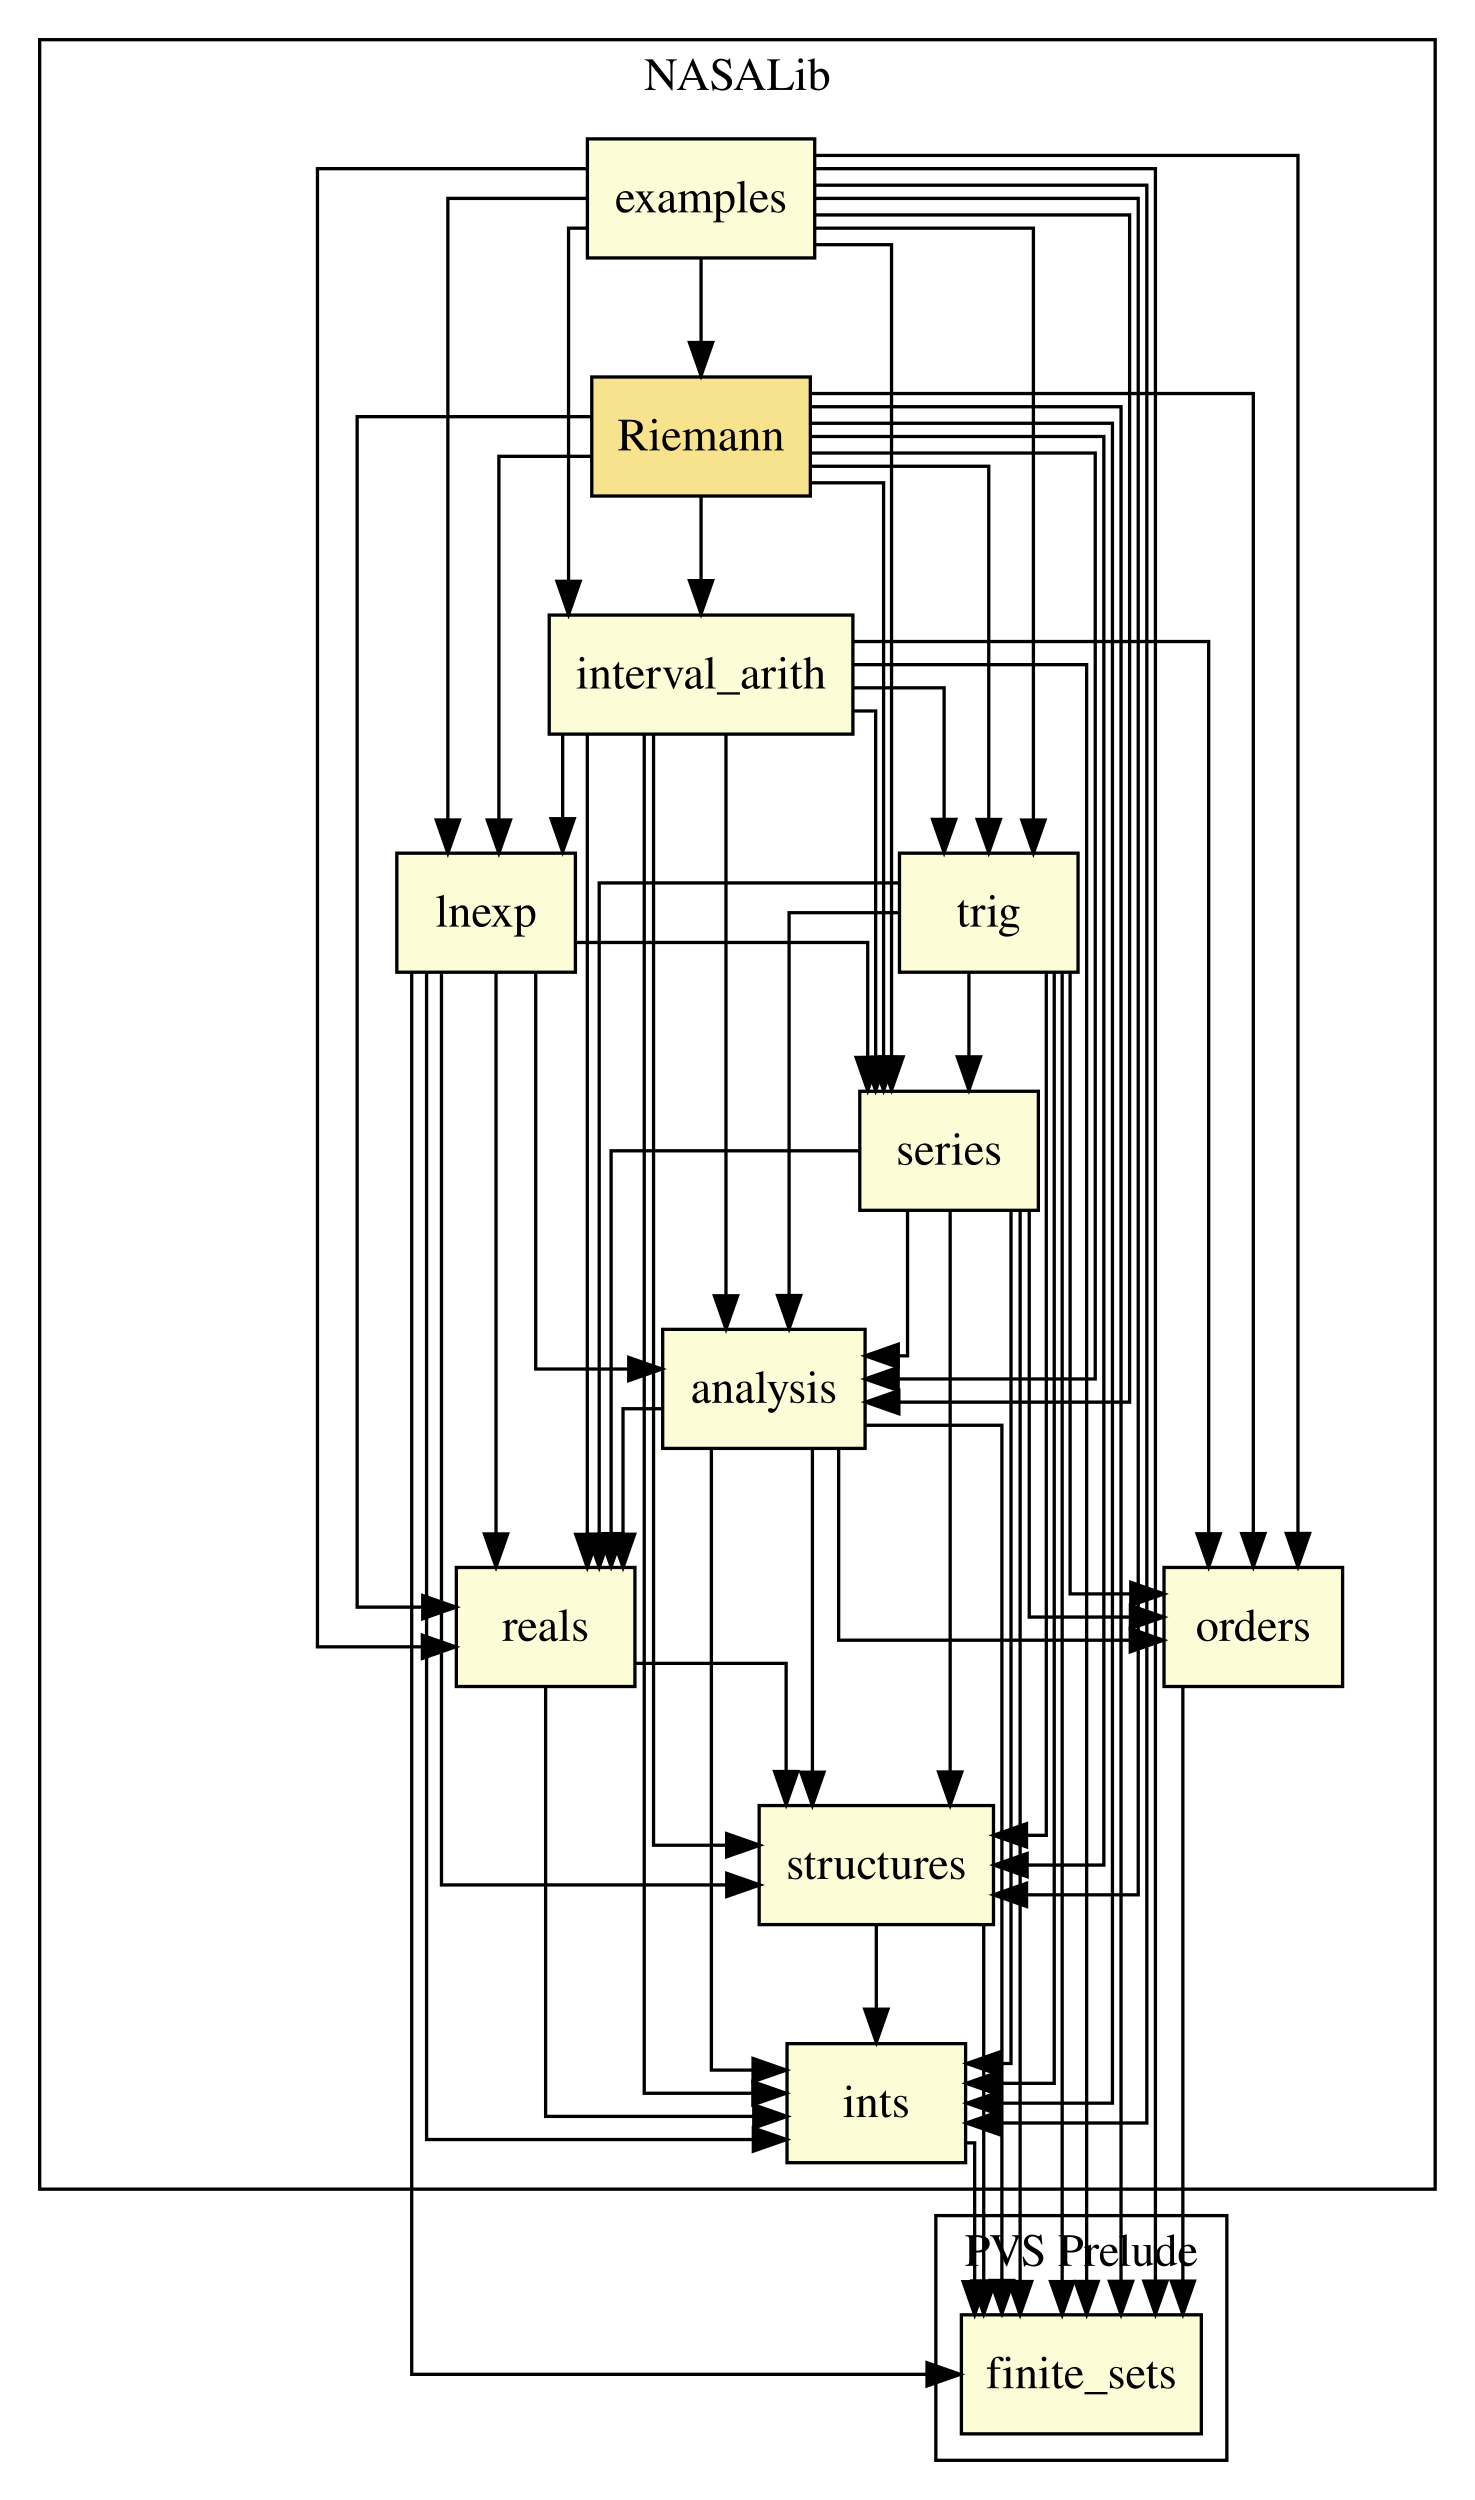
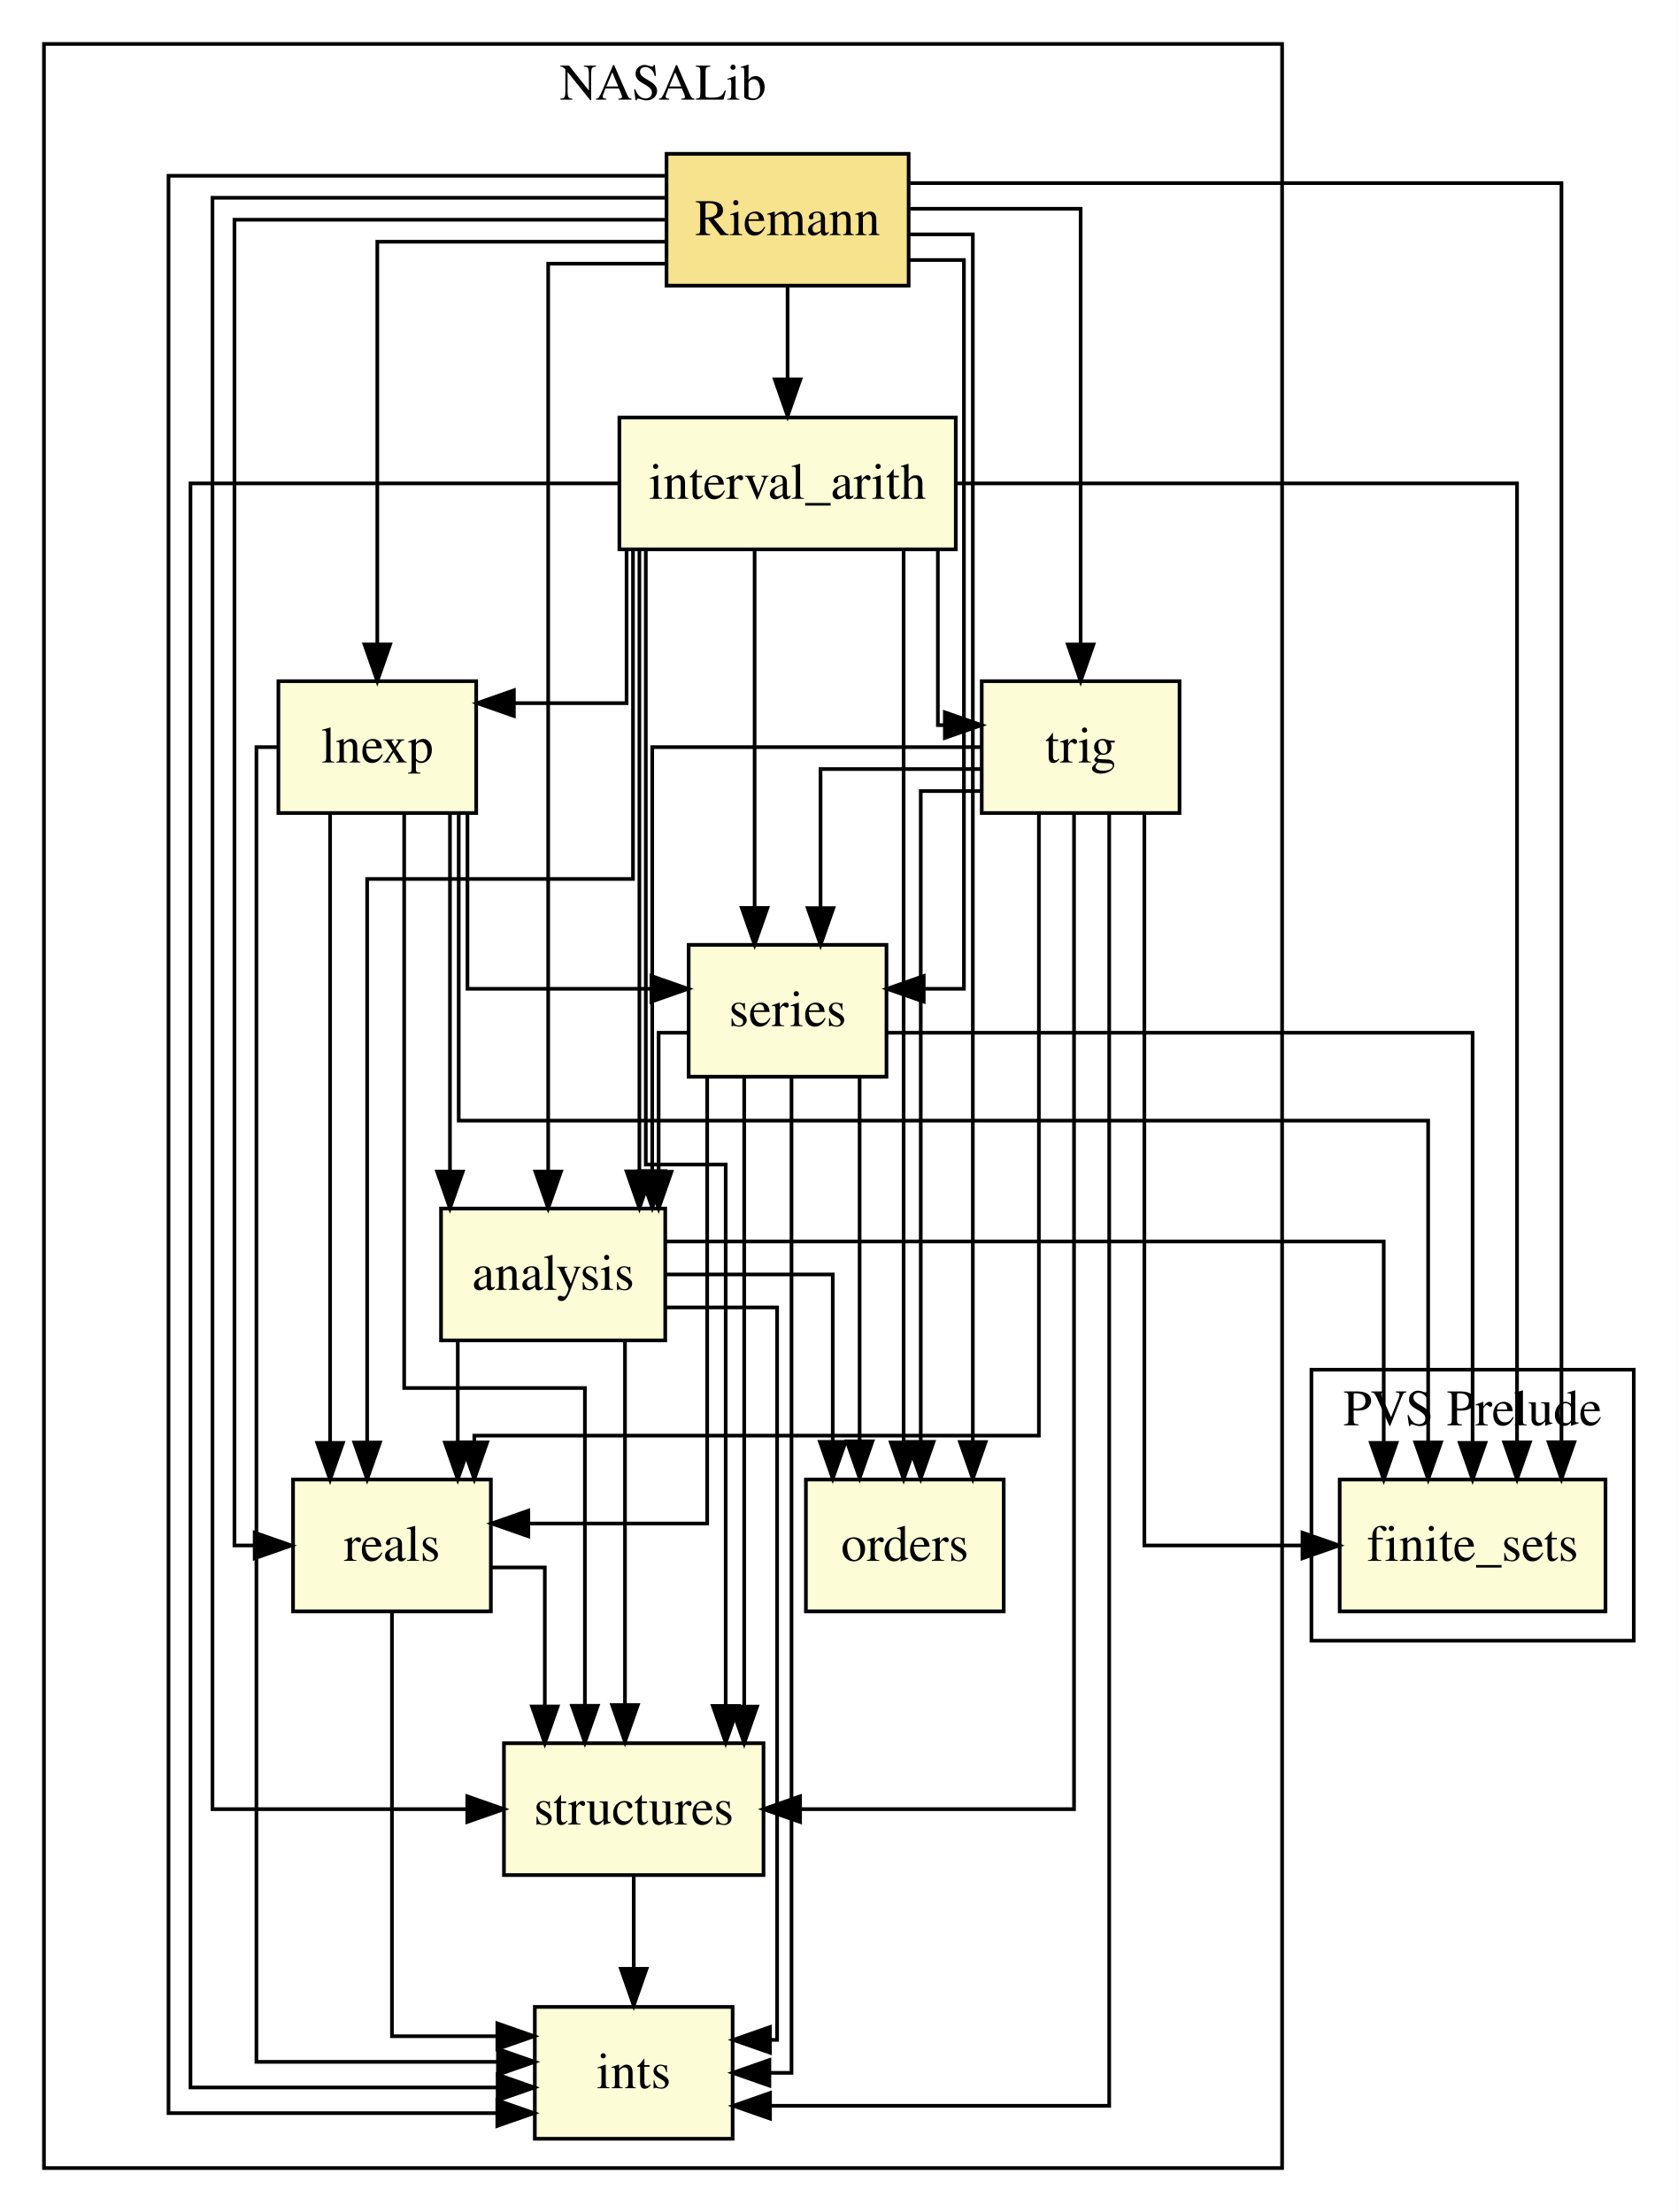
- <svg xmlns="http://www.w3.org/2000/svg" width="446pt" height="756pt" viewBox="0.00 0.00 446.00 756.00">
-   <g id="graph0" class="graph" transform="scale(1 1) rotate(0) translate(4 752)">
-     <polygon fill="#ffffff" stroke="transparent" points="-4,4 -4,-752 442,-752 442,4 -4,4" />
+ <svg xmlns="http://www.w3.org/2000/svg" width="458pt" height="604pt" viewBox="0.00 0.00 458.00 604.00">
+   <g id="graph0" class="graph" transform="scale(1 1) rotate(0) translate(4 600)">
+     <polygon fill="#ffffff" stroke="transparent" points="-4,4 -4,-600 454,-600 454,4 -4,4" />
    <g id="clust1" class="cluster">
-       <polygon fill="none" stroke="#000000" points="8,-90 8,-740 430,-740 430,-90 8,-90" />
-       <text text-anchor="middle" x="219" y="-724.8" font-family="Times,serif" font-size="14.00" fill="#000000">NASALib</text>
+       <polygon fill="none" stroke="#000000" points="8,-8 8,-588 346,-588 346,-8 8,-8" />
+       <text text-anchor="middle" x="177" y="-572.8" font-family="Times,serif" font-size="14.00" fill="#000000">NASALib</text>
    </g>
    <g id="clust2" class="cluster">
-       <polygon fill="none" stroke="#000000" points="279,-8 279,-82 367,-82 367,-8 279,-8" />
-       <text text-anchor="middle" x="323" y="-66.8" font-family="Times,serif" font-size="14.00" fill="#000000">PVS Prelude</text>
+       <polygon fill="none" stroke="#000000" points="354,-152 354,-226 442,-226 442,-152 354,-152" />
+       <text text-anchor="middle" x="398" y="-210.8" font-family="Times,serif" font-size="14.00" fill="#000000">PVS Prelude</text>
    </g>
    <g id="node1" class="node">
-       <polygon fill="#f7e28d" stroke="#000000" points="241.047,-638 174.953,-638 174.953,-602 241.047,-602 241.047,-638" />
-       <text text-anchor="middle" x="208" y="-615.8" font-family="Times,serif" font-size="14.00" fill="#000000">Riemann</text>
+       <polygon fill="#f7e28d" stroke="#000000" points="244.047,-558 177.953,-558 177.953,-522 244.047,-522 244.047,-558" />
+       <text text-anchor="middle" x="211" y="-535.8" font-family="Times,serif" font-size="14.00" fill="#000000">Riemann</text>
    </g>
    <g id="node2" class="node">
-       <polygon fill="#fcfcd7" stroke="#000000" points="257.604,-350 196.396,-350 196.396,-314 257.604,-314 257.604,-350" />
-       <text text-anchor="middle" x="227" y="-327.8" font-family="Times,serif" font-size="14.00" fill="#000000">analysis</text>
+       <polygon fill="#fcfcd7" stroke="#000000" points="177.604,-270 116.396,-270 116.396,-234 177.604,-234 177.604,-270" />
+       <text text-anchor="middle" x="147" y="-247.8" font-family="Times,serif" font-size="14.00" fill="#000000">analysis</text>
    </g>
    <g id="edge1" class="edge">
-       <path fill="none" stroke="#000000" d="M241.204,-615C276.474,-615 327.2,-615 327.2,-615 327.2,-615 327.2,-335 327.2,-335 327.2,-335 267.608,-335 267.608,-335" />
-       <polygon fill="#000000" stroke="#000000" points="267.608,-331.5 257.608,-335 267.608,-338.5 267.608,-331.5" />
+       <path fill="none" stroke="#000000" d="M177.94,-528C161.731,-528 145.647,-528 145.647,-528 145.647,-528 145.647,-280.109 145.647,-280.109" />
+       <polygon fill="#000000" stroke="#000000" points="149.147,-280.109 145.647,-270.109 142.147,-280.109 149.147,-280.109" />
+     </g>
+     <g id="node3" class="node">
+       <polygon fill="#fcfcd7" stroke="#000000" points="256.915,-486 165.085,-486 165.085,-450 256.915,-450 256.915,-486" />
+       <text text-anchor="middle" x="211" y="-463.8" font-family="Times,serif" font-size="14.00" fill="#000000">interval_arith</text>
+     </g>
+     <g id="edge2" class="edge">
+       <path fill="none" stroke="#000000" d="M211,-521.831C211,-521.831 211,-496.413 211,-496.413" />
+       <polygon fill="#000000" stroke="#000000" points="214.5,-496.413 211,-486.413 207.5,-496.413 214.5,-496.413" />
    </g>
    <g id="node4" class="node">
-       <polygon fill="#fcfcd7" stroke="#000000" points="253.915,-566 162.085,-566 162.085,-530 253.915,-530 253.915,-566" />
-       <text text-anchor="middle" x="208" y="-543.8" font-family="Times,serif" font-size="14.00" fill="#000000">interval_arith</text>
-     </g>
-     <g id="edge2" class="edge">
-       <path fill="none" stroke="#000000" d="M208,-601.831C208,-601.831 208,-576.413 208,-576.413" />
-       <polygon fill="#000000" stroke="#000000" points="211.5,-576.413 208,-566.413 204.5,-576.413 211.5,-576.413" />
+       <polygon fill="#fcfcd7" stroke="#000000" points="196,-52 142,-52 142,-16 196,-16 196,-52" />
+       <text text-anchor="middle" x="169" y="-29.8" font-family="Times,serif" font-size="14.00" fill="#000000">ints</text>
+     </g>
+     <g id="edge3" class="edge">
+       <path fill="none" stroke="#000000" d="M177.611,-552C128.359,-552 42,-552 42,-552 42,-552 42,-23 42,-23 42,-23 131.755,-23 131.755,-23" />
+       <polygon fill="#000000" stroke="#000000" points="131.755,-26.5 141.755,-23 131.755,-19.5 131.755,-26.5" />
    </g>
    <g id="node5" class="node">
-       <polygon fill="#fcfcd7" stroke="#000000" points="288,-134 234,-134 234,-98 288,-98 288,-134" />
-       <text text-anchor="middle" x="261" y="-111.8" font-family="Times,serif" font-size="14.00" fill="#000000">ints</text>
-     </g>
-     <g id="edge3" class="edge">
-       <path fill="none" stroke="#000000" d="M241.337,-624C278.186,-624 332.4,-624 332.4,-624 332.4,-624 332.4,-116 332.4,-116 332.4,-116 298.401,-116 298.401,-116" />
-       <polygon fill="#000000" stroke="#000000" points="298.401,-112.5 288.401,-116 298.401,-119.5 298.401,-112.5" />
+       <polygon fill="#fcfcd7" stroke="#000000" points="126,-414 72,-414 72,-378 126,-378 126,-414" />
+       <text text-anchor="middle" x="99" y="-391.8" font-family="Times,serif" font-size="14.00" fill="#000000">lnexp</text>
+     </g>
+     <g id="edge4" class="edge">
+       <path fill="none" stroke="#000000" d="M177.7,-534C144.685,-534 99,-534 99,-534 99,-534 99,-424.041 99,-424.041" />
+       <polygon fill="#000000" stroke="#000000" points="102.5,-424.041 99,-414.041 95.5,-424.041 102.5,-424.041" />
    </g>
    <g id="node6" class="node">
-       <polygon fill="#fcfcd7" stroke="#000000" points="170,-494 116,-494 116,-458 170,-458 170,-494" />
-       <text text-anchor="middle" x="143" y="-471.8" font-family="Times,serif" font-size="14.00" fill="#000000">lnexp</text>
-     </g>
-     <g id="edge4" class="edge">
-       <path fill="none" stroke="#000000" d="M174.926,-614C160.52,-614 146.862,-614 146.862,-614 146.862,-614 146.862,-504.041 146.862,-504.041" />
-       <polygon fill="#000000" stroke="#000000" points="150.362,-504.041 146.862,-494.041 143.362,-504.041 150.362,-504.041" />
+       <polygon fill="#fcfcd7" stroke="#000000" points="270,-196 216,-196 216,-160 270,-160 270,-196" />
+       <text text-anchor="middle" x="243" y="-173.8" font-family="Times,serif" font-size="14.00" fill="#000000">orders</text>
+     </g>
+     <g id="edge5" class="edge">
+       <path fill="none" stroke="#000000" d="M244.166,-536C253.698,-536 261.569,-536 261.569,-536 261.569,-536 261.569,-206.245 261.569,-206.245" />
+       <polygon fill="#000000" stroke="#000000" points="265.069,-206.245 261.569,-196.245 258.069,-206.245 265.069,-206.245" />
    </g>
    <g id="node7" class="node">
-       <polygon fill="#fcfcd7" stroke="#000000" points="402,-278 348,-278 348,-242 402,-242 402,-278" />
-       <text text-anchor="middle" x="375" y="-255.8" font-family="Times,serif" font-size="14.00" fill="#000000">orders</text>
-     </g>
-     <g id="edge5" class="edge">
-       <path fill="none" stroke="#000000" d="M241.394,-633C290.128,-633 375,-633 375,-633 375,-633 375,-288.243 375,-288.243" />
-       <polygon fill="#000000" stroke="#000000" points="378.5,-288.243 375,-278.243 371.5,-288.243 378.5,-288.243" />
+       <polygon fill="#fcfcd7" stroke="#000000" points="130,-196 76,-196 76,-160 130,-160 130,-196" />
+       <text text-anchor="middle" x="103" y="-173.8" font-family="Times,serif" font-size="14.00" fill="#000000">reals</text>
+     </g>
+     <g id="edge6" class="edge">
+       <path fill="none" stroke="#000000" d="M177.862,-540C133.413,-540 60,-540 60,-540 60,-540 60,-178 60,-178 60,-178 65.524,-178 65.524,-178" />
+       <polygon fill="#000000" stroke="#000000" points="65.524,-181.5 75.524,-178 65.524,-174.5 65.524,-181.5" />
    </g>
    <g id="node8" class="node">
-       <polygon fill="#fcfcd7" stroke="#000000" points="188,-278 134,-278 134,-242 188,-242 188,-278" />
-       <text text-anchor="middle" x="161" y="-255.8" font-family="Times,serif" font-size="14.00" fill="#000000">reals</text>
-     </g>
-     <g id="edge6" class="edge">
-       <path fill="none" stroke="#000000" d="M174.808,-626C144.371,-626 104,-626 104,-626 104,-626 104,-266 104,-266 104,-266 123.835,-266 123.835,-266" />
-       <polygon fill="#000000" stroke="#000000" points="123.835,-269.5 133.835,-266 123.835,-262.5 123.835,-269.5" />
+       <polygon fill="#fcfcd7" stroke="#000000" points="238,-342 184,-342 184,-306 238,-306 238,-342" />
+       <text text-anchor="middle" x="211" y="-319.8" font-family="Times,serif" font-size="14.00" fill="#000000">series</text>
+     </g>
+     <g id="edge7" class="edge">
+       <path fill="none" stroke="#000000" d="M244.171,-529C252.509,-529 259.138,-529 259.138,-529 259.138,-529 259.138,-330 259.138,-330 259.138,-330 248.164,-330 248.164,-330" />
+       <polygon fill="#000000" stroke="#000000" points="248.164,-326.5 238.164,-330 248.164,-333.5 248.164,-326.5" />
    </g>
    <g id="node9" class="node">
-       <polygon fill="#fcfcd7" stroke="#000000" points="310,-422 256,-422 256,-386 310,-386 310,-422" />
-       <text text-anchor="middle" x="283" y="-399.8" font-family="Times,serif" font-size="14.00" fill="#000000">series</text>
-     </g>
-     <g id="edge7" class="edge">
-       <path fill="none" stroke="#000000" d="M241.066,-606C252.822,-606 263.2,-606 263.2,-606 263.2,-606 263.2,-432.282 263.2,-432.282" />
-       <polygon fill="#000000" stroke="#000000" points="266.7,-432.282 263.2,-422.282 259.7,-432.283 266.7,-432.282" />
+       <polygon fill="#fcfcd7" stroke="#000000" points="204.429,-124 133.571,-124 133.571,-88 204.429,-88 204.429,-124" />
+       <text text-anchor="middle" x="169" y="-101.8" font-family="Times,serif" font-size="14.00" fill="#000000">structures</text>
+     </g>
+     <g id="edge8" class="edge">
+       <path fill="none" stroke="#000000" d="M177.704,-546C131.618,-546 54,-546 54,-546 54,-546 54,-106 54,-106 54,-106 123.558,-106 123.558,-106" />
+       <polygon fill="#000000" stroke="#000000" points="123.558,-109.5 133.558,-106 123.558,-102.5 123.558,-109.5" />
    </g>
    <g id="node10" class="node">
-       <polygon fill="#fcfcd7" stroke="#000000" points="296.429,-206 225.571,-206 225.571,-170 296.429,-170 296.429,-206" />
-       <text text-anchor="middle" x="261" y="-183.8" font-family="Times,serif" font-size="14.00" fill="#000000">structures</text>
-     </g>
-     <g id="edge8" class="edge">
-       <path fill="none" stroke="#000000" d="M241.282,-620C277.345,-620 329.8,-620 329.8,-620 329.8,-620 329.8,-188 329.8,-188 329.8,-188 306.609,-188 306.609,-188" />
-       <polygon fill="#000000" stroke="#000000" points="306.609,-184.5 296.609,-188 306.609,-191.5 306.609,-184.5" />
+       <polygon fill="#fcfcd7" stroke="#000000" points="318,-414 264,-414 264,-378 318,-378 318,-414" />
+       <text text-anchor="middle" x="291" y="-391.8" font-family="Times,serif" font-size="14.00" fill="#000000">trig</text>
+     </g>
+     <g id="edge9" class="edge">
+       <path fill="none" stroke="#000000" d="M244.464,-543C266.386,-543 291,-543 291,-543 291,-543 291,-424.025 291,-424.025" />
+       <polygon fill="#000000" stroke="#000000" points="294.5,-424.025 291,-414.025 287.5,-424.025 294.5,-424.025" />
    </g>
    <g id="node11" class="node">
-       <polygon fill="#fcfcd7" stroke="#000000" points="322,-494 268,-494 268,-458 322,-458 322,-494" />
-       <text text-anchor="middle" x="295" y="-471.8" font-family="Times,serif" font-size="14.00" fill="#000000">trig</text>
-     </g>
-     <g id="edge9" class="edge">
-       <path fill="none" stroke="#000000" d="M241.388,-611C265.922,-611 295,-611 295,-611 295,-611 295,-504.207 295,-504.207" />
-       <polygon fill="#000000" stroke="#000000" points="298.5,-504.207 295,-494.207 291.5,-504.207 298.5,-504.207" />
-     </g>
-     <g id="node12" class="node">
-       <polygon fill="#fcfcd7" stroke="#000000" points="359.28,-52 286.72,-52 286.72,-16 359.28,-16 359.28,-52" />
-       <text text-anchor="middle" x="323" y="-29.8" font-family="Times,serif" font-size="14.00" fill="#000000">finite_sets</text>
+       <polygon fill="#fcfcd7" stroke="#000000" points="434.28,-196 361.72,-196 361.72,-160 434.28,-160 434.28,-196" />
+       <text text-anchor="middle" x="398" y="-173.8" font-family="Times,serif" font-size="14.00" fill="#000000">finite_sets</text>
    </g>
    <g id="edge10" class="edge">
-       <path fill="none" stroke="#000000" d="M241.368,-629C278.996,-629 335,-629 335,-629 335,-629 335,-62.132 335,-62.132" />
-       <polygon fill="#000000" stroke="#000000" points="338.5,-62.132 335,-52.132 331.5,-62.132 338.5,-62.132" />
+       <path fill="none" stroke="#000000" d="M244.475,-550C304.044,-550 422.26,-550 422.26,-550 422.26,-550 422.26,-206.194 422.26,-206.194" />
+       <polygon fill="#000000" stroke="#000000" points="425.76,-206.194 422.26,-196.194 418.76,-206.194 425.76,-206.194" />
    </g>
    <g id="edge11" class="edge">
-       <path fill="none" stroke="#000000" d="M211.117,-313.719C211.117,-263.303 211.117,-126 211.117,-126 211.117,-126 223.723,-126 223.723,-126" />
-       <polygon fill="#000000" stroke="#000000" points="223.723,-129.5 233.723,-126 223.723,-122.5 223.723,-129.5" />
+       <path fill="none" stroke="#000000" d="M177.571,-243C192.857,-243 208.143,-243 208.143,-243 208.143,-243 208.143,-43 208.143,-43 208.143,-43 206.186,-43 206.186,-43" />
+       <polygon fill="#000000" stroke="#000000" points="206.186,-39.5 196.186,-43 206.186,-46.5 206.186,-39.5" />
    </g>
    <g id="edge12" class="edge">
-       <path fill="none" stroke="#000000" d="M249.61,-313.989C249.61,-291.515 249.61,-256 249.61,-256 249.61,-256 337.792,-256 337.792,-256" />
-       <polygon fill="#000000" stroke="#000000" points="337.792,-259.5 347.792,-256 337.792,-252.5 337.792,-259.5" />
+       <path fill="none" stroke="#000000" d="M177.608,-252C198.844,-252 223.333,-252 223.333,-252 223.333,-252 223.333,-206.292 223.333,-206.292" />
+       <polygon fill="#000000" stroke="#000000" points="226.833,-206.292 223.333,-196.292 219.833,-206.292 226.833,-206.292" />
    </g>
    <g id="edge13" class="edge">
-       <path fill="none" stroke="#000000" d="M196.041,-326C189.434,-326 184.4,-326 184.4,-326 184.4,-326 184.4,-288.035 184.4,-288.035" />
-       <polygon fill="#000000" stroke="#000000" points="187.9,-288.035 184.4,-278.035 180.9,-288.035 187.9,-288.035" />
+       <path fill="none" stroke="#000000" d="M120.966,-233.708C120.966,-233.708 120.966,-206.082 120.966,-206.082" />
+       <polygon fill="#000000" stroke="#000000" points="124.466,-206.082 120.966,-196.082 117.466,-206.082 124.466,-206.082" />
    </g>
    <g id="edge14" class="edge">
-       <path fill="none" stroke="#000000" d="M241.669,-313.762C241.669,-313.762 241.669,-216.09 241.669,-216.09" />
-       <polygon fill="#000000" stroke="#000000" points="245.169,-216.09 241.669,-206.09 238.169,-216.09 245.169,-216.09" />
+       <path fill="none" stroke="#000000" d="M166.61,-233.804C166.61,-233.804 166.61,-134.425 166.61,-134.425" />
+       <polygon fill="#000000" stroke="#000000" points="170.111,-134.425 166.61,-124.425 163.111,-134.425 170.111,-134.425" />
    </g>
    <g id="edge15" class="edge">
-       <path fill="none" stroke="#000000" d="M257.94,-321C277.447,-321 298.971,-321 298.971,-321 298.971,-321 298.971,-62.39 298.971,-62.39" />
-       <polygon fill="#000000" stroke="#000000" points="302.471,-62.39 298.971,-52.39 295.471,-62.39 302.471,-62.39" />
-     </g>
-     <g id="node3" class="node">
-       <polygon fill="#fcfcd7" stroke="#000000" points="242.369,-710 173.631,-710 173.631,-674 242.369,-674 242.369,-710" />
-       <text text-anchor="middle" x="208" y="-687.8" font-family="Times,serif" font-size="14.00" fill="#000000">examples</text>
+       <path fill="none" stroke="#000000" d="M177.579,-261C239.47,-261 373.74,-261 373.74,-261 373.74,-261 373.74,-206.01 373.74,-206.01" />
+       <polygon fill="#000000" stroke="#000000" points="377.24,-206.01 373.74,-196.01 370.24,-206.01 377.24,-206.01" />
    </g>
    <g id="edge16" class="edge">
-       <path fill="none" stroke="#000000" d="M208,-673.831C208,-673.831 208,-648.413 208,-648.413" />
-       <polygon fill="#000000" stroke="#000000" points="211.5,-648.413 208,-638.413 204.5,-648.413 211.5,-648.413" />
+       <path fill="none" stroke="#000000" d="M170.547,-449.955C170.547,-449.955 170.547,-280.145 170.547,-280.145" />
+       <polygon fill="#000000" stroke="#000000" points="174.047,-280.145 170.547,-270.145 167.047,-280.145 174.047,-280.145" />
    </g>
    <g id="edge17" class="edge">
-       <path fill="none" stroke="#000000" d="M242.39,-687C280.785,-687 337.6,-687 337.6,-687 337.6,-687 337.6,-328 337.6,-328 337.6,-328 267.808,-328 267.808,-328" />
-       <polygon fill="#000000" stroke="#000000" points="267.808,-324.5 257.808,-328 267.808,-331.5 267.808,-324.5" />
+       <path fill="none" stroke="#000000" d="M165.162,-468C116.95,-468 48,-468 48,-468 48,-468 48,-30 48,-30 48,-30 131.845,-30 131.845,-30" />
+       <polygon fill="#000000" stroke="#000000" points="131.845,-33.5 141.845,-30 131.845,-26.5 131.845,-33.5" />
    </g>
    <g id="edge18" class="edge">
-       <path fill="none" stroke="#000000" d="M173.501,-683C170.13,-683 167.929,-683 167.929,-683 167.929,-683 167.929,-576.207 167.929,-576.207" />
-       <polygon fill="#000000" stroke="#000000" points="171.429,-576.207 167.929,-566.207 164.429,-576.207 171.429,-576.207" />
+       <path fill="none" stroke="#000000" d="M167.044,-449.998C167.044,-432.325 167.044,-408 167.044,-408 167.044,-408 136.284,-408 136.284,-408" />
+       <polygon fill="#000000" stroke="#000000" points="136.284,-404.5 126.284,-408 136.284,-411.5 136.284,-404.5" />
    </g>
    <g id="edge19" class="edge">
-       <path fill="none" stroke="#000000" d="M242.714,-696C282.655,-696 342.8,-696 342.8,-696 342.8,-696 342.8,-110 342.8,-110 342.8,-110 298.238,-110 298.238,-110" />
-       <polygon fill="#000000" stroke="#000000" points="298.238,-106.5 288.238,-110 298.238,-113.5 298.238,-106.5" />
+       <path fill="none" stroke="#000000" d="M242.677,-449.859C242.677,-449.859 242.677,-206.134 242.677,-206.134" />
+       <polygon fill="#000000" stroke="#000000" points="246.177,-206.134 242.677,-196.134 239.177,-206.134 246.177,-206.134" />
    </g>
    <g id="edge20" class="edge">
-       <path fill="none" stroke="#000000" d="M173.3,-692C153.041,-692 131.431,-692 131.431,-692 131.431,-692 131.431,-504.045 131.431,-504.045" />
-       <polygon fill="#000000" stroke="#000000" points="134.931,-504.045 131.431,-494.045 127.931,-504.045 134.931,-504.045" />
+       <path fill="none" stroke="#000000" d="M168.796,-449.679C168.796,-418.866 168.796,-360 168.796,-360 168.796,-360 96.224,-360 96.224,-360 96.224,-360 96.224,-206.116 96.224,-206.116" />
+       <polygon fill="#000000" stroke="#000000" points="99.724,-206.116 96.224,-196.116 92.724,-206.116 99.724,-206.116" />
    </g>
    <g id="edge21" class="edge">
-       <path fill="none" stroke="#000000" d="M242.375,-705C294.746,-705 388.5,-705 388.5,-705 388.5,-705 388.5,-288.274 388.5,-288.274" />
-       <polygon fill="#000000" stroke="#000000" points="392,-288.274 388.5,-278.274 385,-288.274 392,-288.274" />
+       <path fill="none" stroke="#000000" d="M202,-449.762C202,-449.762 202,-352.09 202,-352.09" />
+       <polygon fill="#000000" stroke="#000000" points="205.5,-352.09 202,-342.09 198.5,-352.09 205.5,-352.09" />
    </g>
    <g id="edge22" class="edge">
-       <path fill="none" stroke="#000000" d="M173.51,-701C139.317,-701 92,-701 92,-701 92,-701 92,-254 92,-254 92,-254 123.729,-254 123.729,-254" />
-       <polygon fill="#000000" stroke="#000000" points="123.729,-257.5 133.729,-254 123.729,-250.5 123.729,-257.5" />
+       <path fill="none" stroke="#000000" d="M172.298,-449.827C172.298,-403.024 172.298,-282 172.298,-282 172.298,-282 194.107,-282 194.107,-282 194.107,-282 194.107,-134.172 194.107,-134.172" />
+       <polygon fill="#000000" stroke="#000000" points="197.607,-134.172 194.107,-124.172 190.607,-134.172 197.607,-134.172" />
    </g>
    <g id="edge23" class="edge">
-       <path fill="none" stroke="#000000" d="M242.504,-678C254.771,-678 265.6,-678 265.6,-678 265.6,-678 265.6,-432.403 265.6,-432.403" />
-       <polygon fill="#000000" stroke="#000000" points="269.1,-432.403 265.6,-422.403 262.1,-432.403 269.1,-432.403" />
+       <path fill="none" stroke="#000000" d="M252.03,-449.965C252.03,-430.424 252.03,-402 252.03,-402 252.03,-402 253.934,-402 253.934,-402" />
+       <polygon fill="#000000" stroke="#000000" points="253.934,-405.5 263.934,-402 253.934,-398.5 253.934,-405.5" />
    </g>
    <g id="edge24" class="edge">
-       <path fill="none" stroke="#000000" d="M242.389,-692C281.559,-692 340.2,-692 340.2,-692 340.2,-692 340.2,-179 340.2,-179 340.2,-179 306.43,-179 306.43,-179" />
-       <polygon fill="#000000" stroke="#000000" points="306.43,-175.5 296.43,-179 306.43,-182.5 306.43,-175.5" />
+       <path fill="none" stroke="#000000" d="M257.185,-468C316.01,-468 410.13,-468 410.13,-468 410.13,-468 410.13,-206.141 410.13,-206.141" />
+       <polygon fill="#000000" stroke="#000000" points="413.63,-206.141 410.13,-196.141 406.63,-206.141 413.63,-206.141" />
    </g>
    <g id="edge25" class="edge">
-       <path fill="none" stroke="#000000" d="M242.586,-683C271.658,-683 308.5,-683 308.5,-683 308.5,-683 308.5,-504.008 308.5,-504.008" />
-       <polygon fill="#000000" stroke="#000000" points="312,-504.008 308.5,-494.008 305,-504.008 312,-504.008" />
+       <path fill="none" stroke="#000000" d="M118.836,-377.762C118.836,-377.762 118.836,-280.09 118.836,-280.09" />
+       <polygon fill="#000000" stroke="#000000" points="122.336,-280.09 118.836,-270.09 115.336,-280.09 122.336,-280.09" />
    </g>
    <g id="edge26" class="edge">
-       <path fill="none" stroke="#000000" d="M242.672,-701C283.375,-701 345.4,-701 345.4,-701 345.4,-701 345.4,-62.187 345.4,-62.187" />
-       <polygon fill="#000000" stroke="#000000" points="348.9,-62.187 345.4,-52.187 341.9,-62.187 348.9,-62.187" />
+       <path fill="none" stroke="#000000" d="M71.748,-396C68.328,-396 66,-396 66,-396 66,-396 66,-37 66,-37 66,-37 131.938,-37 131.938,-37" />
+       <polygon fill="#000000" stroke="#000000" points="131.938,-40.5 141.938,-37 131.938,-33.5 131.938,-40.5" />
    </g>
    <g id="edge27" class="edge">
-       <path fill="none" stroke="#000000" d="M215.535,-529.956C215.535,-529.956 215.535,-360.145 215.535,-360.145" />
-       <polygon fill="#000000" stroke="#000000" points="219.035,-360.145 215.535,-350.145 212.035,-360.145 219.035,-360.145" />
+       <path fill="none" stroke="#000000" d="M86.112,-377.788C86.112,-377.788 86.112,-206.006 86.112,-206.006" />
+       <polygon fill="#000000" stroke="#000000" points="89.612,-206.006 86.112,-196.006 82.612,-206.006 89.612,-206.006" />
    </g>
    <g id="edge28" class="edge">
-       <path fill="none" stroke="#000000" d="M190.816,-529.84C190.816,-448.187 190.816,-119 190.816,-119 190.816,-119 223.664,-119 223.664,-119" />
-       <polygon fill="#000000" stroke="#000000" points="223.664,-122.5 233.664,-119 223.664,-115.5 223.664,-122.5" />
+       <path fill="none" stroke="#000000" d="M123.612,-377.965C123.612,-358.424 123.612,-330 123.612,-330 123.612,-330 173.829,-330 173.829,-330" />
+       <polygon fill="#000000" stroke="#000000" points="173.829,-333.5 183.829,-330 173.829,-326.5 173.829,-333.5" />
    </g>
    <g id="edge29" class="edge">
-       <path fill="none" stroke="#000000" d="M166.147,-529.831C166.147,-529.831 166.147,-504.413 166.147,-504.413" />
-       <polygon fill="#000000" stroke="#000000" points="169.647,-504.413 166.147,-494.413 162.647,-504.413 169.647,-504.413" />
+       <path fill="none" stroke="#000000" d="M106.336,-377.931C106.336,-333.219 106.336,-221 106.336,-221 106.336,-221 155.669,-221 155.669,-221 155.669,-221 155.669,-134.222 155.669,-134.222" />
+       <polygon fill="#000000" stroke="#000000" points="159.169,-134.222 155.669,-124.222 152.169,-134.222 159.169,-134.222" />
    </g>
    <g id="edge30" class="edge">
-       <path fill="none" stroke="#000000" d="M254.055,-558C299.269,-558 361.5,-558 361.5,-558 361.5,-558 361.5,-288.193 361.5,-288.193" />
-       <polygon fill="#000000" stroke="#000000" points="365,-288.193 361.5,-278.193 358,-288.193 365,-288.193" />
+       <path fill="none" stroke="#000000" d="M121.224,-377.764C121.224,-348.426 121.224,-294 121.224,-294 121.224,-294 385.87,-294 385.87,-294 385.87,-294 385.87,-206.125 385.87,-206.125" />
+       <polygon fill="#000000" stroke="#000000" points="389.37,-206.125 385.87,-196.125 382.37,-206.125 389.37,-206.125" />
    </g>
    <g id="edge31" class="edge">
-       <path fill="none" stroke="#000000" d="M173.6,-529.984C173.6,-529.984 173.6,-288.009 173.6,-288.009" />
-       <polygon fill="#000000" stroke="#000000" points="177.1,-288.009 173.6,-278.009 170.1,-288.009 177.1,-288.009" />
+       <path fill="none" stroke="#000000" d="M103,-159.928C103,-123.352 103,-44 103,-44 103,-44 131.774,-44 131.774,-44" />
+       <polygon fill="#000000" stroke="#000000" points="131.774,-47.5 141.774,-44 131.774,-40.5 131.774,-47.5" />
    </g>
    <g id="edge32" class="edge">
-       <path fill="none" stroke="#000000" d="M253.897,-537C258.09,-537 260.8,-537 260.8,-537 260.8,-537 260.8,-432.214 260.8,-432.214" />
-       <polygon fill="#000000" stroke="#000000" points="264.3,-432.214 260.8,-422.214 257.3,-432.214 264.3,-432.214" />
+       <path fill="none" stroke="#000000" d="M130.133,-172C138.103,-172 144.727,-172 144.727,-172 144.727,-172 144.727,-134.035 144.727,-134.035" />
+       <polygon fill="#000000" stroke="#000000" points="148.228,-134.035 144.727,-124.035 141.228,-134.035 148.228,-134.035" />
    </g>
    <g id="edge33" class="edge">
-       <path fill="none" stroke="#000000" d="M193.632,-529.958C193.632,-457.82 193.632,-194 193.632,-194 193.632,-194 215.738,-194 215.738,-194" />
-       <polygon fill="#000000" stroke="#000000" points="215.738,-197.5 225.738,-194 215.738,-190.5 215.738,-197.5" />
+       <path fill="none" stroke="#000000" d="M183.964,-318C179.238,-318 175.8,-318 175.8,-318 175.8,-318 175.8,-280.035 175.8,-280.035" />
+       <polygon fill="#000000" stroke="#000000" points="179.301,-280.035 175.8,-270.035 172.301,-280.035 179.301,-280.035" />
    </g>
    <g id="edge34" class="edge">
-       <path fill="none" stroke="#000000" d="M253.713,-544C268.66,-544 281.5,-544 281.5,-544 281.5,-544 281.5,-504.223 281.5,-504.223" />
-       <polygon fill="#000000" stroke="#000000" points="285,-504.223 281.5,-494.223 278,-504.223 285,-504.223" />
+       <path fill="none" stroke="#000000" d="M212.071,-305.859C212.071,-242.371 212.071,-34 212.071,-34 212.071,-34 206.033,-34 206.033,-34" />
+       <polygon fill="#000000" stroke="#000000" points="206.033,-30.5 196.033,-34 206.033,-37.5 206.033,-30.5" />
    </g>
    <g id="edge35" class="edge">
-       <path fill="none" stroke="#000000" d="M253.749,-551C286.415,-551 324.6,-551 324.6,-551 324.6,-551 324.6,-62.097 324.6,-62.097" />
-       <polygon fill="#000000" stroke="#000000" points="328.1,-62.097 324.6,-52.097 321.1,-62.097 328.1,-62.097" />
+       <path fill="none" stroke="#000000" d="M230.667,-305.804C230.667,-305.804 230.667,-206.425 230.667,-206.425" />
+       <polygon fill="#000000" stroke="#000000" points="234.167,-206.425 230.667,-196.425 227.167,-206.425 234.167,-206.425" />
    </g>
    <g id="edge36" class="edge">
-       <path fill="none" stroke="#000000" d="M288.404,-104C289.86,-104 290.738,-104 290.738,-104 290.738,-104 290.738,-62.027 290.738,-62.027" />
-       <polygon fill="#000000" stroke="#000000" points="294.238,-62.027 290.738,-52.027 287.238,-62.027 294.238,-62.027" />
+       <path fill="none" stroke="#000000" d="M189.054,-305.984C189.054,-268.172 189.054,-184 189.054,-184 189.054,-184 140.228,-184 140.228,-184" />
+       <polygon fill="#000000" stroke="#000000" points="140.228,-180.5 130.228,-184 140.228,-187.5 140.228,-180.5" />
    </g>
    <g id="edge37" class="edge">
-       <path fill="none" stroke="#000000" d="M158,-457.959C158,-420.552 158,-338 158,-338 158,-338 186.133,-338 186.133,-338" />
-       <polygon fill="#000000" stroke="#000000" points="186.133,-341.5 196.133,-338 186.133,-334.5 186.133,-341.5" />
+       <path fill="none" stroke="#000000" d="M199.16,-305.788C199.16,-305.788 199.16,-134.006 199.16,-134.006" />
+       <polygon fill="#000000" stroke="#000000" points="202.661,-134.006 199.16,-124.006 195.661,-134.006 202.661,-134.006" />
    </g>
    <g id="edge38" class="edge">
-       <path fill="none" stroke="#000000" d="M125,-457.855C125,-383.369 125,-105 125,-105 125,-105 223.805,-105 223.805,-105" />
-       <polygon fill="#000000" stroke="#000000" points="223.805,-108.5 233.805,-105 223.805,-101.5 223.805,-108.5" />
+       <path fill="none" stroke="#000000" d="M238.191,-318C290.055,-318 398,-318 398,-318 398,-318 398,-206.016 398,-206.016" />
+       <polygon fill="#000000" stroke="#000000" points="401.5,-206.016 398,-196.016 394.5,-206.016 401.5,-206.016" />
    </g>
    <g id="edge39" class="edge">
-       <path fill="none" stroke="#000000" d="M146,-457.955C146,-457.955 146,-288.145 146,-288.145" />
-       <polygon fill="#000000" stroke="#000000" points="149.5,-288.145 146,-278.145 142.5,-288.145 149.5,-288.145" />
+       <path fill="none" stroke="#000000" d="M169,-87.831C169,-87.831 169,-62.413 169,-62.413" />
+       <polygon fill="#000000" stroke="#000000" points="172.5,-62.413 169,-52.413 165.5,-62.413 172.5,-62.413" />
    </g>
    <g id="edge40" class="edge">
-       <path fill="none" stroke="#000000" d="M170.056,-467C204.165,-467 258.4,-467 258.4,-467 258.4,-467 258.4,-432.222 258.4,-432.222" />
-       <polygon fill="#000000" stroke="#000000" points="261.9,-432.222 258.4,-422.222 254.9,-432.222 261.9,-432.222" />
+       <path fill="none" stroke="#000000" d="M263.875,-396C229.327,-396 174.049,-396 174.049,-396 174.049,-396 174.049,-280.238 174.049,-280.238" />
+       <polygon fill="#000000" stroke="#000000" points="177.549,-280.238 174.049,-270.238 170.549,-280.238 177.549,-280.238" />
    </g>
    <g id="edge41" class="edge">
-       <path fill="none" stroke="#000000" d="M129.5,-457.609C129.5,-393.245 129.5,-182 129.5,-182 129.5,-182 215.76,-182 215.76,-182" />
-       <polygon fill="#000000" stroke="#000000" points="215.76,-185.5 225.76,-182 215.76,-178.5 215.76,-185.5" />
+       <path fill="none" stroke="#000000" d="M298.8,-377.855C298.8,-303.369 298.8,-25 298.8,-25 298.8,-25 206.21,-25 206.21,-25" />
+       <polygon fill="#000000" stroke="#000000" points="206.21,-21.5 196.21,-25 206.21,-28.5 206.21,-21.5" />
    </g>
    <g id="edge42" class="edge">
-       <path fill="none" stroke="#000000" d="M120.5,-457.849C120.5,-374.676 120.5,-34 120.5,-34 120.5,-34 276.329,-34 276.329,-34" />
-       <polygon fill="#000000" stroke="#000000" points="276.329,-37.5 286.329,-34 276.329,-30.5 276.329,-37.5" />
+       <path fill="none" stroke="#000000" d="M263.606,-384C254.837,-384 247.353,-384 247.353,-384 247.353,-384 247.353,-206.281 247.353,-206.281" />
+       <polygon fill="#000000" stroke="#000000" points="250.854,-206.281 247.353,-196.281 243.854,-206.281 250.854,-206.281" />
    </g>
    <g id="edge43" class="edge">
-       <path fill="none" stroke="#000000" d="M353.695,-241.887C353.695,-241.887 353.695,-62.199 353.695,-62.199" />
-       <polygon fill="#000000" stroke="#000000" points="357.195,-62.199 353.695,-52.199 350.195,-62.199 357.195,-62.199" />
+       <path fill="none" stroke="#000000" d="M279.6,-377.974C279.6,-330.919 279.6,-208 279.6,-208 279.6,-208 125.483,-208 125.483,-208 125.483,-208 125.483,-206.143 125.483,-206.143" />
+       <polygon fill="#000000" stroke="#000000" points="128.983,-206.143 125.483,-196.143 121.983,-206.143 128.983,-206.143" />
    </g>
    <g id="edge44" class="edge">
-       <path fill="none" stroke="#000000" d="M161,-241.852C161,-202.332 161,-112 161,-112 161,-112 223.939,-112 223.939,-112" />
-       <polygon fill="#000000" stroke="#000000" points="223.939,-115.5 233.939,-112 223.939,-108.5 223.939,-115.5" />
+       <path fill="none" stroke="#000000" d="M263.753,-390C243.73,-390 220,-390 220,-390 220,-390 220,-352.035 220,-352.035" />
+       <polygon fill="#000000" stroke="#000000" points="223.5,-352.035 220,-342.035 216.5,-352.035 223.5,-352.035" />
    </g>
    <g id="edge45" class="edge">
-       <path fill="none" stroke="#000000" d="M188.081,-249C208.758,-249 233.727,-249 233.727,-249 233.727,-249 233.727,-216.302 233.727,-216.302" />
-       <polygon fill="#000000" stroke="#000000" points="237.228,-216.302 233.727,-206.302 230.228,-216.302 237.228,-216.302" />
+       <path fill="none" stroke="#000000" d="M289.2,-377.859C289.2,-314.371 289.2,-106 289.2,-106 289.2,-106 214.414,-106 214.414,-106" />
+       <polygon fill="#000000" stroke="#000000" points="214.414,-102.5 204.414,-106 214.414,-109.5 214.414,-102.5" />
    </g>
    <g id="edge46" class="edge">
-       <path fill="none" stroke="#000000" d="M270.439,-385.733C270.439,-367.445 270.439,-342 270.439,-342 270.439,-342 267.641,-342 267.641,-342" />
-       <polygon fill="#000000" stroke="#000000" points="267.641,-338.5 257.641,-342 267.641,-345.5 267.641,-338.5" />
-     </g>
-     <g id="edge47" class="edge">
-       <path fill="none" stroke="#000000" d="M301.728,-385.891C301.728,-324.488 301.728,-128 301.728,-128 301.728,-128 298.392,-128 298.392,-128" />
-       <polygon fill="#000000" stroke="#000000" points="298.392,-124.5 288.392,-128 298.392,-131.5 298.392,-124.5" />
-     </g>
-     <g id="edge48" class="edge">
-       <path fill="none" stroke="#000000" d="M307.243,-385.855C307.243,-347.774 307.243,-263 307.243,-263 307.243,-263 337.831,-263 337.831,-263" />
-       <polygon fill="#000000" stroke="#000000" points="337.831,-266.5 347.831,-263 337.831,-259.5 337.831,-266.5" />
-     </g>
-     <g id="edge49" class="edge">
-       <path fill="none" stroke="#000000" d="M255.881,-404C225.603,-404 180.8,-404 180.8,-404 180.8,-404 180.8,-288.238 180.8,-288.238" />
-       <polygon fill="#000000" stroke="#000000" points="184.3,-288.238 180.8,-278.238 177.3,-288.238 184.3,-288.238" />
-     </g>
-     <g id="edge50" class="edge">
-       <path fill="none" stroke="#000000" d="M283.327,-385.955C283.327,-385.955 283.327,-216.145 283.327,-216.145" />
-       <polygon fill="#000000" stroke="#000000" points="286.827,-216.145 283.327,-206.145 279.827,-216.145 286.827,-216.145" />
-     </g>
-     <g id="edge51" class="edge">
-       <path fill="none" stroke="#000000" d="M304.486,-385.904C304.486,-385.904 304.486,-62.062 304.486,-62.062" />
-       <polygon fill="#000000" stroke="#000000" points="307.986,-62.062 304.486,-52.062 300.986,-62.062 307.986,-62.062" />
-     </g>
-     <g id="edge52" class="edge">
-       <path fill="none" stroke="#000000" d="M261,-169.831C261,-169.831 261,-144.413 261,-144.413" />
-       <polygon fill="#000000" stroke="#000000" points="264.5,-144.413 261,-134.413 257.5,-144.413 264.5,-144.413" />
-     </g>
-     <g id="edge53" class="edge">
-       <path fill="none" stroke="#000000" d="M293.476,-169.729C293.476,-169.729 293.476,-62.247 293.476,-62.247" />
-       <polygon fill="#000000" stroke="#000000" points="296.976,-62.247 293.476,-52.247 289.976,-62.247 296.976,-62.247" />
-     </g>
-     <g id="edge54" class="edge">
-       <path fill="none" stroke="#000000" d="M267.989,-476C251.913,-476 234.621,-476 234.621,-476 234.621,-476 234.621,-360.238 234.621,-360.238" />
-       <polygon fill="#000000" stroke="#000000" points="238.121,-360.238 234.621,-350.238 231.121,-360.238 238.121,-360.238" />
-     </g>
-     <g id="edge55" class="edge">
-       <path fill="none" stroke="#000000" d="M314.8,-457.958C314.8,-385.82 314.8,-122 314.8,-122 314.8,-122 298.215,-122 298.215,-122" />
-       <polygon fill="#000000" stroke="#000000" points="298.215,-118.5 288.215,-122 298.215,-125.5 298.215,-118.5" />
-     </g>
-     <g id="edge56" class="edge">
-       <path fill="none" stroke="#000000" d="M319.6,-457.719C319.6,-407.303 319.6,-270 319.6,-270 319.6,-270 337.949,-270 337.949,-270" />
-       <polygon fill="#000000" stroke="#000000" points="337.949,-273.5 347.949,-270 337.949,-266.5 337.949,-273.5" />
-     </g>
-     <g id="edge57" class="edge">
-       <path fill="none" stroke="#000000" d="M267.974,-485C233.196,-485 177.2,-485 177.2,-485 177.2,-485 177.2,-288.032 177.2,-288.032" />
-       <polygon fill="#000000" stroke="#000000" points="180.7,-288.032 177.2,-278.032 173.7,-288.032 180.7,-288.032" />
-     </g>
-     <g id="edge58" class="edge">
-       <path fill="none" stroke="#000000" d="M289,-457.831C289,-457.831 289,-432.413 289,-432.413" />
-       <polygon fill="#000000" stroke="#000000" points="292.5,-432.413 289,-422.413 285.5,-432.413 292.5,-432.413" />
-     </g>
-     <g id="edge59" class="edge">
-       <path fill="none" stroke="#000000" d="M312.4,-457.694C312.4,-395.624 312.4,-197 312.4,-197 312.4,-197 306.418,-197 306.418,-197" />
-       <polygon fill="#000000" stroke="#000000" points="306.418,-193.5 296.418,-197 306.418,-200.5 306.418,-193.5" />
-     </g>
-     <g id="edge60" class="edge">
-       <path fill="none" stroke="#000000" d="M317.2,-457.849C317.2,-457.849 317.2,-62.058 317.2,-62.058" />
-       <polygon fill="#000000" stroke="#000000" points="320.7,-62.058 317.2,-52.058 313.7,-62.058 320.7,-62.058" />
+       <path fill="none" stroke="#000000" d="M308.4,-377.788C308.4,-325.394 308.4,-178 308.4,-178 308.4,-178 351.556,-178 351.556,-178" />
+       <polygon fill="#000000" stroke="#000000" points="351.556,-181.5 361.556,-178 351.556,-174.5 351.556,-181.5" />
    </g>
  </g>
</svg>
